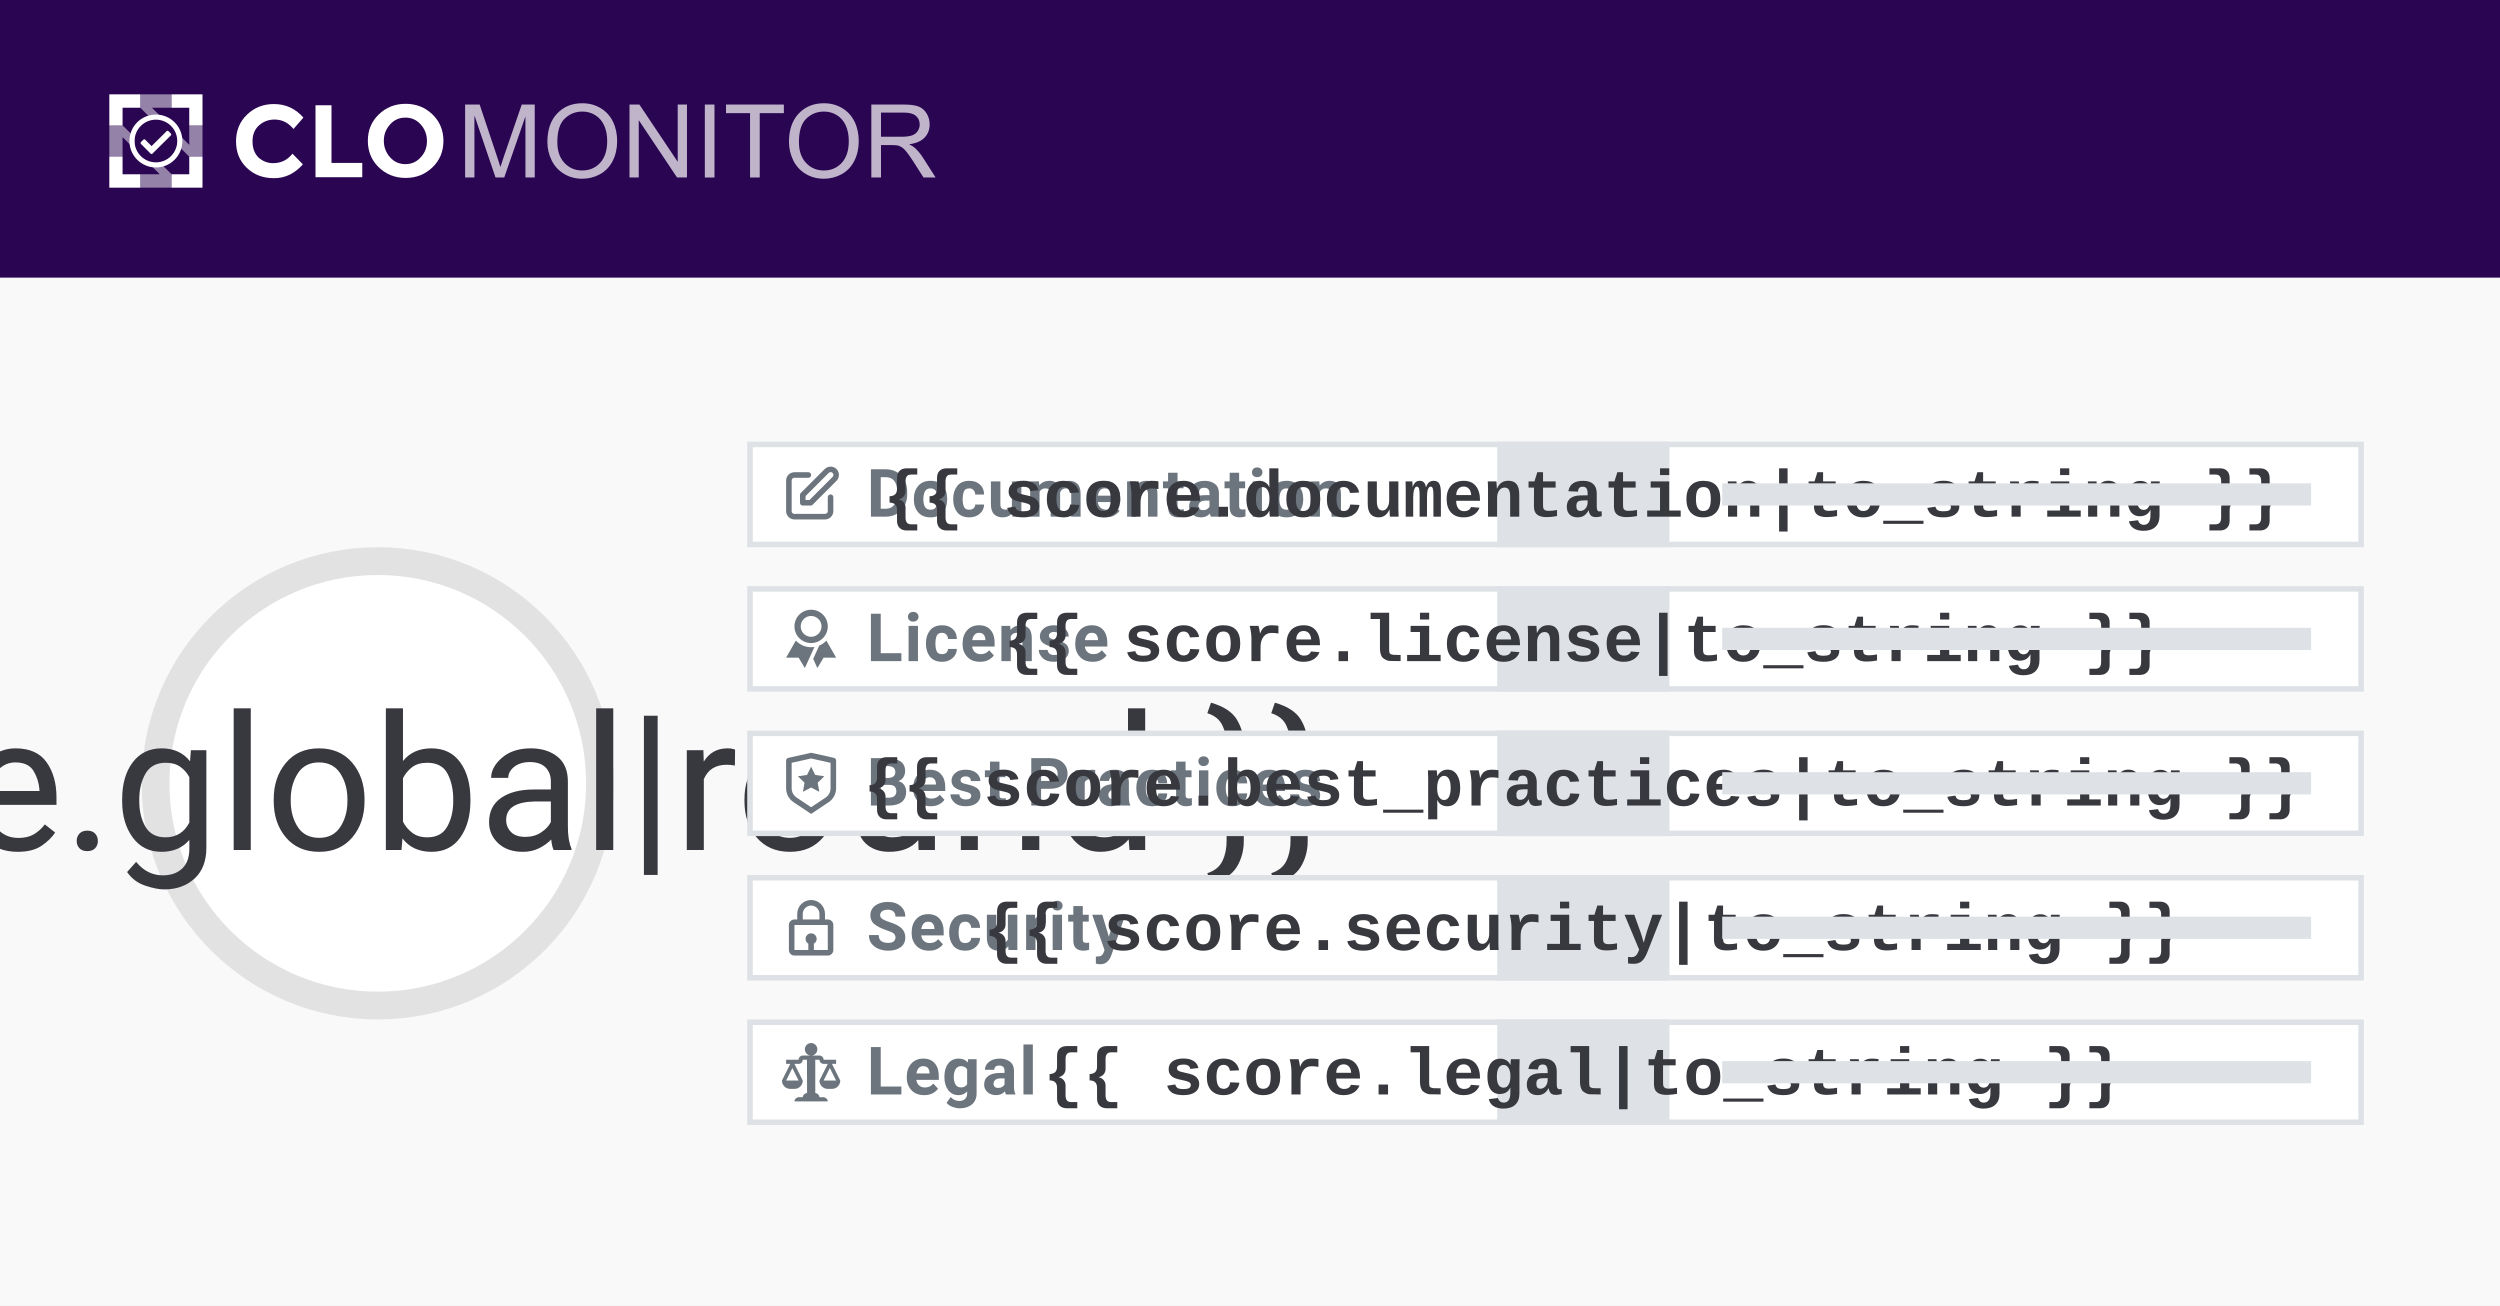
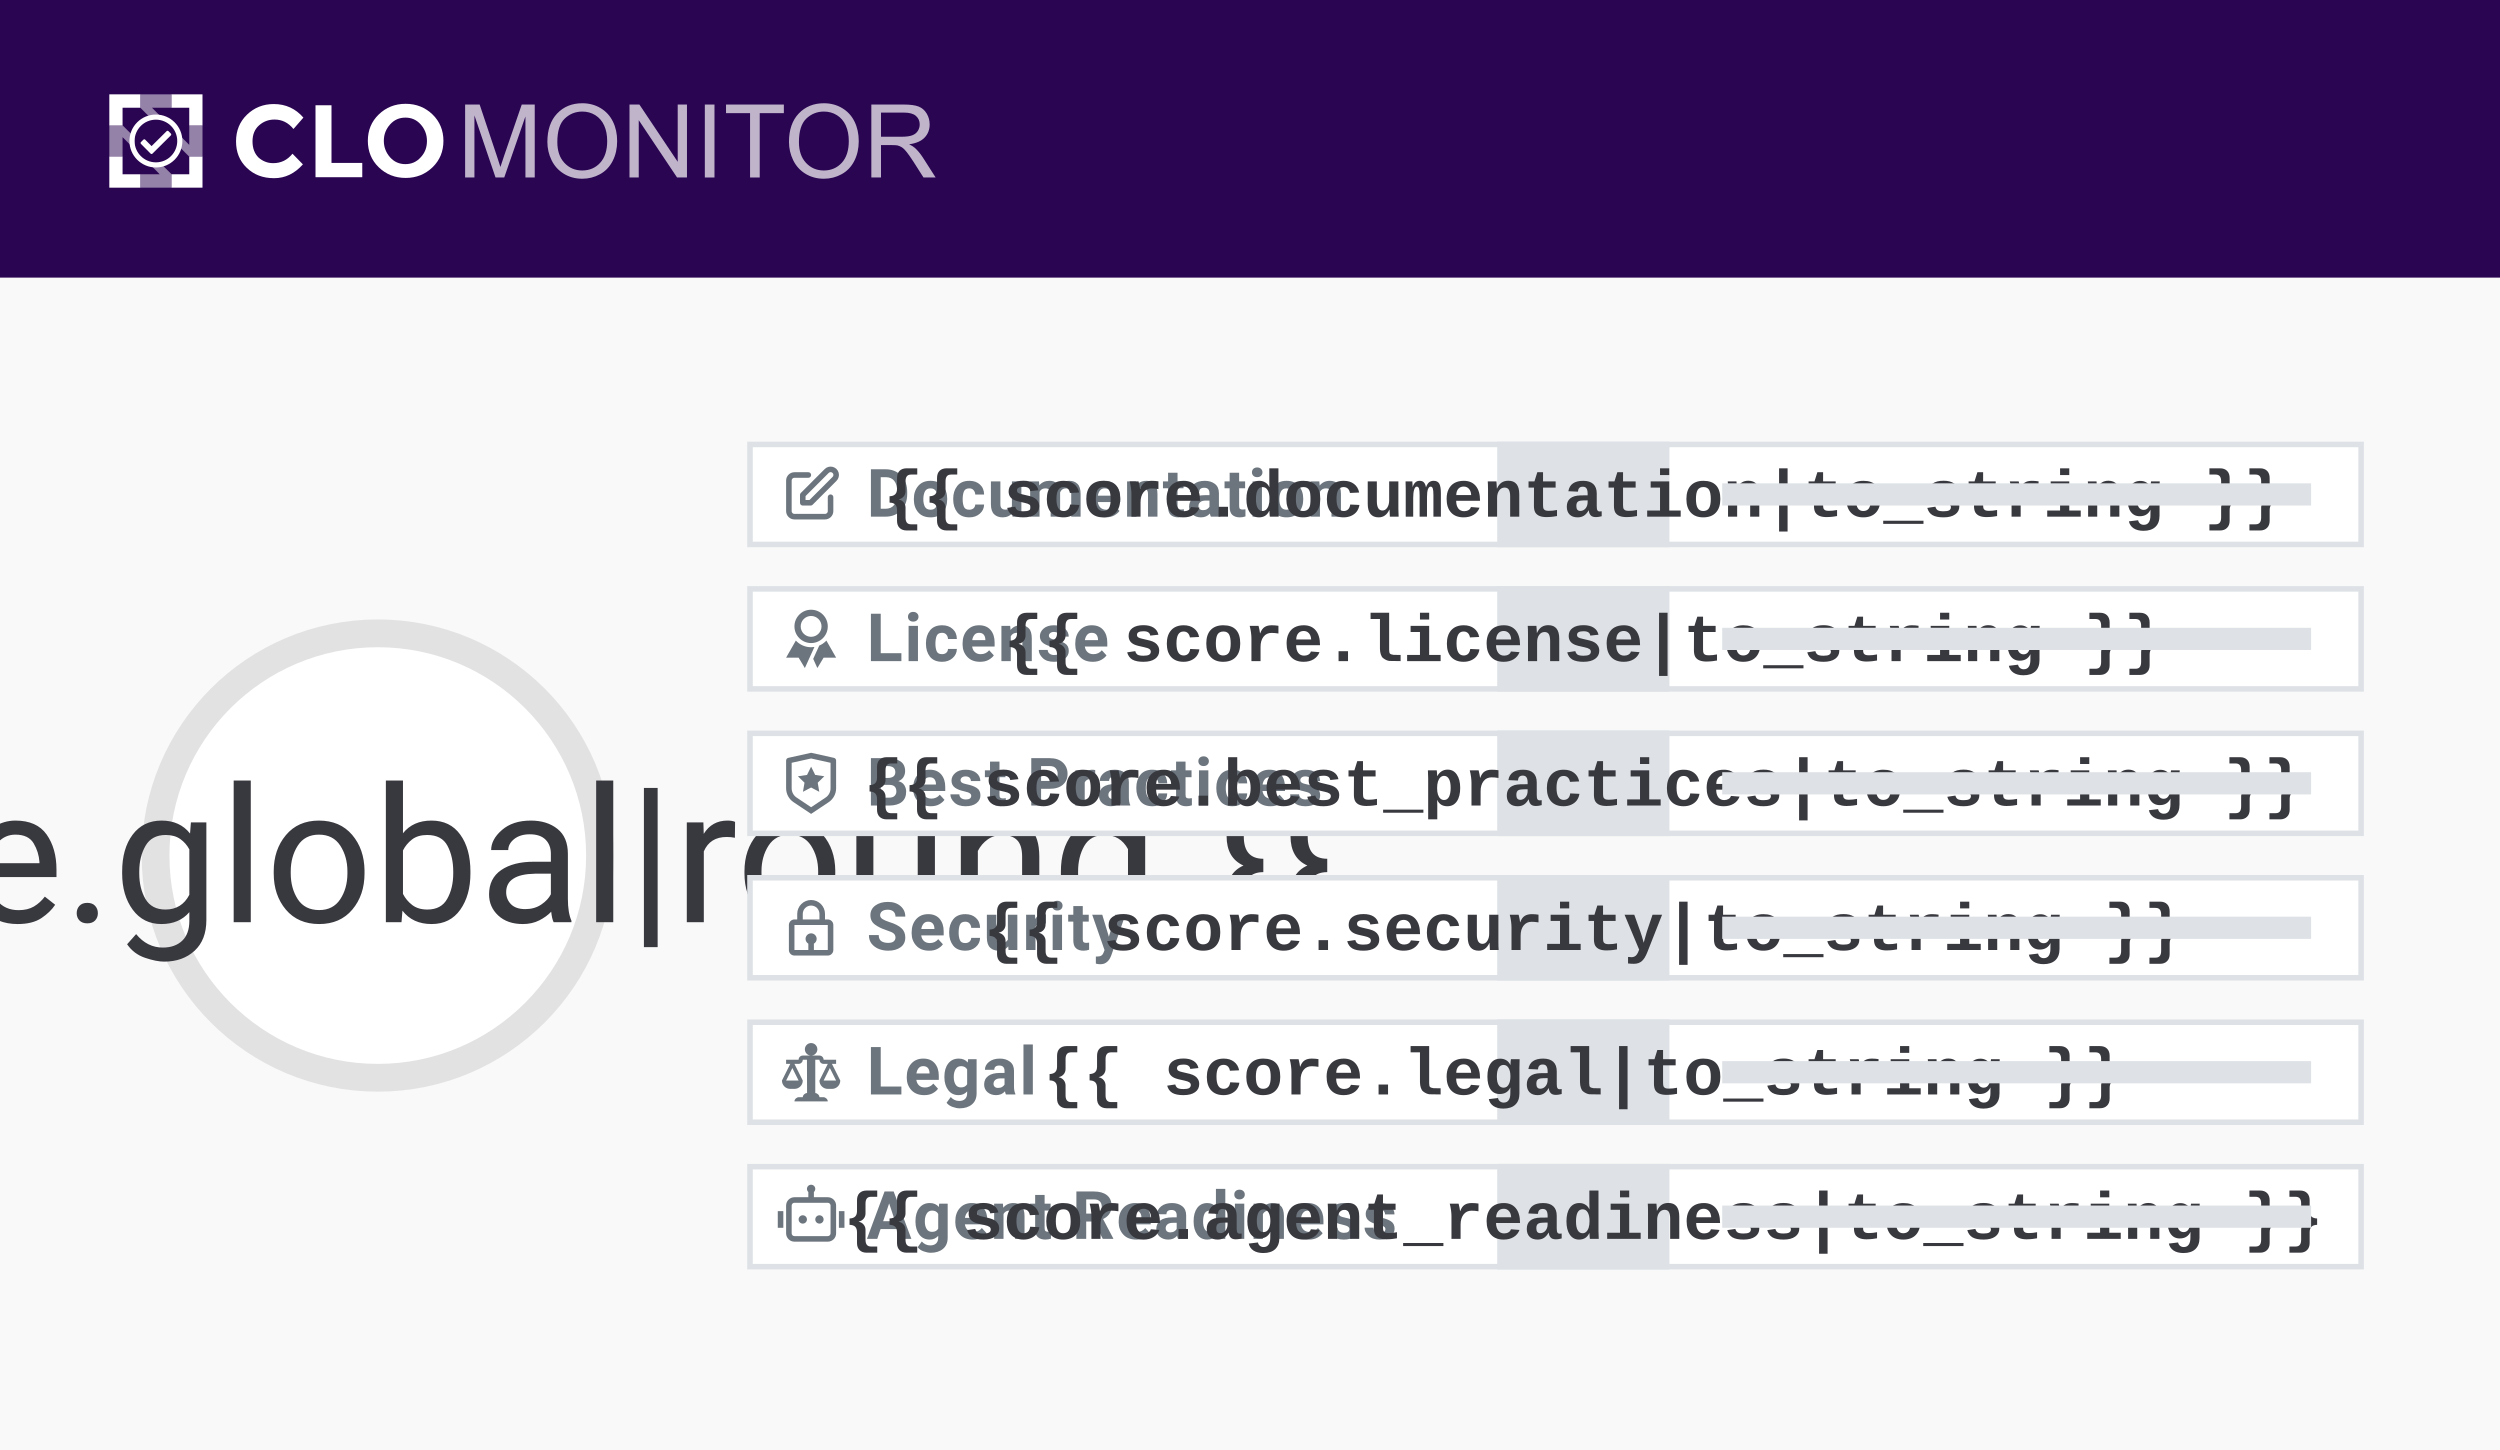
- <svg xmlns="http://www.w3.org/2000/svg" class="{{ theme }}" width="450" height="235" viewBox="0 0 450 235" fill="none">
+ <svg xmlns="http://www.w3.org/2000/svg" class="{{ theme }}" width="450" height="261" viewBox="0 0 450 261" fill="none">
  <style>
    .header {
      fill: #2a0552;
    }

    .dark .header {
      fill: #0f0e11;
    }

    .logo {
      fill: #fff;
    }

    .clo {
      font-family: "Arial", Gadget, sans-serif;
      font-size: 18px;
      font-weight: 600;
    }

    .monitor {
      font-family: "Arial", "Helvetica Neue", Helvetica, sans-serif;
      font-size: 18px;
      font-weight: 300;
    }

    .beta {
      font-family: system-ui, -apple-system, "Segoe UI", Roboto, "Helvetica Neue", Arial, "Noto Sans", "Liberation Sans", sans-serif, "Apple Color Emoji", "Segoe UI Emoji", "Segoe UI Symbol", "Noto Color Emoji";
      font-size: 9px;
      font-weight: 400;
      fill: #fff;
    }

    .bg {
      fill: #f9f9f9;
    }

    .dark .bg {
      fill: #2c2e31;
    }

    .title {
      font-family: system-ui, -apple-system, "Segoe UI", Roboto, "Helvetica Neue", Arial, "Noto Sans", "Liberation Sans", sans-serif, "Apple Color Emoji", "Segoe UI Emoji", "Segoe UI Symbol", "Noto Color Emoji";
      font-size: 12px;
      font-weight: 600;
      letter-spacing: .3px;
      fill: #6c757d;
    }

    .dark .title {
      fill: #a0a0a0;
    }

    .barBg {
      fill: #fff;
      stroke: #dee2e6;
    }

    .dark .barBg {
      fill: #131216;
      stroke: #676869;
    }

    .valueBg {
      fill: #dee2e6;
      stroke: #dee2e6;
    }

    .dark .valueBg {
      fill: #2b2a2e;
      stroke: #676869;
    }

    .value {
      font-family: SFMono-Regular,Menlo,Monaco,Consolas,"Liberation Mono","Courier New",monospace;
      font-size: 12px;
      font-weight: 600;
      fill: #38383f;
    }

    .dark .value {
      fill: #a3a3a6;
    }

    .barWrapper {
      fill: #dee2e6;
    }

    .dark .barWrapper {
      fill: #2b2a2e;
    }

    .bar-a {
      fill: #90be6d;
    }

    .bar-b {
      fill: #f9c74f;
    }

    .bar-c {
      fill: #f8961e;
    }

    .bar-d {
      fill: #f94144;
    }

    .empty-icon {
      stroke: #6c757d;
    }

    .dark .empty-icon {
      stroke: #a0a0a0;
    }

    .icon {
      stroke: #6c757d;
      fill: #6c757d;
    }

    .dark .icon {
      stroke: #a0a0a0;
      fill: #a0a0a0;
    }

    @supports(-moz-appearance: auto) {
      /* Selector detects Firefox */
      .value { font-size:12px; }
    }

    .circle {
      fill: #fff;
      stroke: #e2e2e2;
    }

    .dark .circle {
      fill: #131216;
      stroke: #676869;
    }

    .chart-circle {
      fill: none;
      stroke-dashoffset: 251.42;
    }

    .circle-a {
      stroke: #90be6d;
    }

    .circle-b {
      stroke: #f9c74f;
    }

    .circle-c {
      stroke: #f8961e;
    }

    .circle-d {
      stroke: #f94144;
    }

    .global {
      font-family: system-ui, -apple-system, "Segoe UI", Roboto, "Helvetica Neue", Arial, "Noto Sans", "Liberation Sans", sans-serif, "Apple Color Emoji", "Segoe UI Emoji", "Segoe UI Symbol", "Noto Color Emoji";
      font-size: 34px;
      font-weight: 400;
      fill: #38383f;
    }

    .dark .global {
      fill: #a3a3a6;
    }
  </style>
  <rect x="0" y="0" class="header" height="50" width="450" />
  <g transform="translate(18, 32)">
    <svg y="-19px" viewBox="0 0 580 75" height="25" width="152">
      <g id="layer0">
        <g transform="matrix(1 0 0 1 10 0.108586)">
          <path d="M108.899,52.155C114.39,52.155 118.717,49.991 122.211,45.665L129.367,52.987C123.709,59.31 117.219,62.472 109.564,62.472C101.91,62.472 95.752,60.142 90.76,55.316C85.768,50.491 83.438,44.5 83.438,37.178C83.438,29.856 85.934,23.699 90.927,18.873C95.919,14.047 102.076,11.551 109.398,11.551C117.552,11.551 124.375,14.713 129.7,20.87L122.877,28.691C119.382,24.364 115.056,22.201 109.897,22.201C105.737,22.201 102.242,23.532 99.247,26.195C96.252,28.858 94.754,32.519 94.754,37.178C94.754,41.837 96.085,45.498 98.914,48.327C101.577,50.657 104.905,52.155 108.899,52.155L108.899,52.155Z" fill="#FFFFFF" />
          <path d="M138.02,61.806L138.02,12.383L149.003,12.383L149.003,51.988L170.137,51.988L170.137,61.806L138.02,61.806L138.02,61.806Z" fill="#FFFFFF" />
          <path d="M218.396,54.984C213.403,59.809 207.246,62.306 199.924,62.306C192.602,62.306 186.445,59.809 181.453,54.984C176.461,50.158 173.965,44.001 173.965,36.845C173.965,29.523 176.461,23.532 181.453,18.707C186.445,13.881 192.602,11.385 199.924,11.385C207.246,11.385 213.403,13.881 218.396,18.707C223.388,23.532 225.884,29.69 225.884,36.845C225.884,44.167 223.388,50.158 218.396,54.984L218.396,54.984ZM214.568,36.845C214.568,32.519 213.071,28.691 210.242,25.529C207.413,22.368 203.918,20.87 199.758,20.87C195.598,20.87 192.103,22.368 189.274,25.529C186.445,28.691 184.947,32.352 184.947,36.845C184.947,41.172 186.445,44.999 189.274,48.161C192.103,51.323 195.598,52.82 199.758,52.82C203.918,52.82 207.413,51.323 210.242,48.161C213.237,44.999 214.568,41.338 214.568,36.845L214.568,36.845Z" fill="#FFFFFF" />
        </g>
      </g>
      <g id="layer1">
        <g>
          <path d="M15.5,47.7L6.4,47.7L6.4,69.1L27.7,69.1L27.7,59.9L15.5,59.9L15.5,47.7Z" fill="#FFFFFF" />
          <path d="M61.3,47.8L61.3,59.9L49.1,59.9L49.1,59.8L49.1,69.1L70.4,69.1L70.4,47.7L61.2,47.7L61.3,47.8Z" fill="#FFFFFF" />
          <path d="M6.4,26.4L15.6,26.4L15.5,26.3L15.5,14.2L27.7,14.2L27.7,5L6.4,5L6.4,26.4Z" fill="#FFFFFF" />
          <path d="M49.1,5L49.1,14.2L61.3,14.2L61.3,26.4L70.4,26.4L70.4,5L49.1,5Z" fill="#FFFFFF" />
        </g>
        <g>
          <path d="M42.859,21.359L35.7,14.2L49.1,14.2L49.1,5L27.7,5L27.7,14.2L34.859,21.359L42.859,21.359Z" fill="#FFFFFF" fill-opacity="0.5" />
          <path d="M41.441,52.241L33.441,52.241L39,57.8L41,59.9L27.7,59.9L27.7,69.1L49.1,69.1L49.1,59.8L43,53.8L41.441,52.241Z" fill="#FFFFFF" fill-opacity="0.5" />
          <path d="M61.3,26.4L61.3,39.7L59.2,37.6L53.654,32.054L53.654,40.154L55.1,41.6L61.2,47.7L70.4,47.7L70.4,26.4L61.3,26.4Z" fill="#FFFFFF" fill-opacity="0.5" />
          <path d="M23.674,34.474L15.6,26.4L6.4,26.4L6.4,47.7L15.5,47.7L15.5,34.4L23.674,42.575L23.674,34.474Z" fill="#FFFFFF" fill-opacity="0.5" />
        </g>
      </g>
      <g id="layer2">
        <path d="M38.4,18.875C28.362,18.875 20.225,27.012 20.225,37.05C20.225,47.088 28.362,55.225 38.4,55.225C48.438,55.225 56.575,47.088 56.575,37.05C56.575,27.012 48.438,18.875 38.4,18.875L38.4,18.875ZM38.4,22.392C46.501,22.392 53.057,28.948 53.057,37.05C53.057,45.151 46.502,51.708 38.4,51.708C30.299,51.708 23.742,45.152 23.742,37.05C23.742,28.949 30.298,22.392 38.4,22.392L38.4,22.392ZM48.675,31.939L47.024,30.274C46.682,29.93 46.125,29.927 45.78,30.27L35.421,40.546L31.039,36.128C30.697,35.783 30.14,35.781 29.795,36.123L28.13,37.775C27.785,38.117 27.783,38.673 28.125,39.018L34.778,45.725C35.12,46.07 35.677,46.072 36.022,45.73L48.67,33.183C49.015,32.841 49.017,32.284 48.675,31.939L48.675,31.939Z" fill="#FFFFFF" />
      </g>
      <g id="layer3">
        <g transform="matrix(1 0 0 1 13 0)">
          <path d="M237.78,62.108L237.78,12L247.761,12L259.621,47.479C260.715,50.783 261.512,53.255 262.014,54.896C262.583,53.073 263.472,50.395 264.68,46.864L276.677,12L285.597,12L285.597,62.108L279.206,62.108L279.206,20.169L264.645,62.108L258.664,62.108L244.172,19.451L244.172,62.108L237.78,62.108Z" fill="#FFFFFF" fill-opacity="0.7" />
          <path d="M294.279,37.703C294.279,29.386 296.512,22.875 300.978,18.17C305.445,13.464 311.209,11.112 318.273,11.112C322.899,11.112 327.069,12.217 330.783,14.427C334.497,16.637 337.328,19.719 339.277,23.673C341.225,27.626 342.199,32.109 342.199,37.122C342.199,42.204 341.174,46.75 339.123,50.76C337.072,54.77 334.167,57.807 330.407,59.869C326.647,61.931 322.591,62.962 318.239,62.962C313.522,62.962 309.307,61.823 305.593,59.544C301.878,57.266 299.064,54.155 297.15,50.213C295.236,46.271 294.279,42.101 294.279,37.703L294.279,37.703ZM301.115,37.806C301.115,43.844 302.739,48.601 305.986,52.076C309.233,55.551 313.306,57.288 318.205,57.288C323.195,57.288 327.302,55.534 330.527,52.025C333.751,48.516 335.363,43.537 335.363,37.088C335.363,33.009 334.674,29.449 333.295,26.407C331.917,23.365 329.9,21.007 327.245,19.332C324.591,17.657 321.611,16.82 318.307,16.82C313.613,16.82 309.575,18.432 306.191,21.656C302.807,24.88 301.115,30.264 301.115,37.806L301.115,37.806Z" fill="#FFFFFF" fill-opacity="0.7" />
          <path d="M350.676,62.108L350.676,12L357.477,12L383.796,51.341L383.796,12L390.153,12L390.153,62.108L383.351,62.108L357.033,22.733L357.033,62.108L350.676,62.108Z" fill="#FFFFFF" fill-opacity="0.7" />
          <path d="M402.424,62.108L402.424,12L409.055,12L409.055,62.108L402.424,62.108Z" fill="#FFFFFF" fill-opacity="0.7" />
          <path d="M433.493,62.108L433.493,17.913L416.984,17.913L416.984,12L456.701,12L456.701,17.913L440.124,17.913L440.124,62.108L433.493,62.108Z" fill="#FFFFFF" fill-opacity="0.7" />
          <path d="M460.222,37.703C460.222,29.386 462.455,22.875 466.921,18.17C471.387,13.464 477.152,11.112 484.216,11.112C488.841,11.112 493.011,12.217 496.725,14.427C500.44,16.637 503.271,19.719 505.219,23.673C507.167,27.626 508.141,32.109 508.141,37.122C508.141,42.204 507.116,46.75 505.065,50.76C503.014,54.77 500.109,57.807 496.349,59.869C492.59,61.931 488.534,62.962 484.181,62.962C479.465,62.962 475.249,61.823 471.535,59.544C467.821,57.266 465.007,54.155 463.093,50.213C461.179,46.271 460.222,42.101 460.222,37.703L460.222,37.703ZM467.057,37.806C467.057,43.844 468.681,48.601 471.928,52.076C475.175,55.551 479.248,57.288 484.147,57.288C489.138,57.288 493.245,55.534 496.469,52.025C499.693,48.516 501.305,43.537 501.305,37.088C501.305,33.009 500.616,29.449 499.238,26.407C497.859,23.365 495.842,21.007 493.188,19.332C490.533,17.657 487.554,16.82 484.25,16.82C479.556,16.82 475.517,18.432 472.133,21.656C468.749,24.88 467.057,30.264 467.057,37.806L467.057,37.806Z" fill="#FFFFFF" fill-opacity="0.7" />
          <path d="M516.789,62.108L516.789,12L539.006,12C543.472,12 546.867,12.45 549.191,13.35C551.515,14.251 553.373,15.84 554.763,18.119C556.153,20.397 556.847,22.915 556.847,25.672C556.847,29.227 555.697,32.223 553.395,34.661C551.094,37.1 547.539,38.649 542.731,39.31C544.486,40.153 545.819,40.985 546.73,41.805C548.667,43.582 550.501,45.804 552.233,48.47L560.949,62.108L552.609,62.108L545.978,51.683C544.042,48.675 542.446,46.374 541.193,44.779C539.94,43.184 538.818,42.067 537.826,41.429C536.835,40.791 535.827,40.347 534.802,40.096C534.05,39.937 532.819,39.857 531.11,39.857L523.42,39.857L523.42,62.108L516.789,62.108ZM523.42,34.115L537.673,34.115C540.703,34.115 543.073,33.801 544.782,33.175C546.491,32.548 547.79,31.545 548.679,30.167C549.567,28.788 550.012,27.29 550.012,25.672C550.012,23.302 549.151,21.354 547.431,19.828C545.711,18.301 542.993,17.537 539.279,17.537L523.42,17.537L523.42,34.115Z" fill="#FFFFFF" fill-opacity="0.7" />
        </g>
      </g>
    </svg>
  </g>
-   <rect x="0" y="50" class="bg" height="185" width="450" />
-   <g transform="translate(23, 96)">
+   <rect x="0" y="50" class="bg" height="211" width="450" />
+   <g transform="translate(23, 109)">
    <g>
      <circle class="circle" cx="45" cy="45" r="40" stroke-width="5" />
      <circle class="chart-circle circle-{{ score.global|rating }}" cx="45" cy="45" r="40" stroke-width="5" stroke-dasharray="{{ score.global|stroke }}" transform="rotate(-90 45 45)" />
    </g>
    <g class="global">
      <text x="45" y="57" text-anchor="middle" color="#38383f">{{ score.global|round }}</text>
    </g>
  </g>
  <g transform="translate(135, 80)">
    <g>
      <rect x="0" y="0" class="barBg" height="18" width="290" stroke-opacity="1" />
      <g class="title" transform="translate(5, 0)">
        <svg y="3" class="empty-icon" fill="none" stroke-width="0" viewBox="0 0 24 24" height="1em" width="1em">
          <path stroke-linecap="round" stroke-linejoin="round" stroke-width="2" d="M11 5H6a2 2 0 00-2 2v11a2 2 0 002 2h11a2 2 0 002-2v-5m-1.414-9.414a2 2 0 112.828 2.828L11.828 15H9v-2.828l8.586-8.586z" />
        </svg>
        <text x="16" y="13">Documentation</text>
      </g>
      <rect x="135" y="0" class="valueBg" height="18" width="30" stroke-opacity="1" />
      <g class="value">
        <text x="150" y="13" text-anchor="middle">{{ score.documentation|to_string }}</text>
      </g>
      <g transform="translate(175, 7)">
        <rect x="0" y="0" height="4" width="106" class="barWrapper" />
        <rect x="0" y="0" height="4" width="{{ score.documentation|rs_section_score_width }}" class="bar-{{ score.documentation|rating_opt }}" />
      </g>
    </g>
  </g>
  <g transform="translate(135, 106)">
    <g>
      <rect x="0" y="0" class="barBg" height="18" width="290" stroke-opacity="1" />
      <g class="title" transform="translate(5, 0)">
        <svg y="3" class="icon" stroke-width="0" viewBox="0 0 512 512" height="1em" width="1em">
          <path d="M256 32c-70.7 0-128 57.3-128 128s57.3 128 128 128 128-57.3 128-128S326.7 32 256 32zm0 208c-44.2 0-80-35.8-80-80s35.8-80 80-80 80 35.8 80 80-35.8 80-80 80zM193.7 307.4c-19.1-8.1-36.2-19.6-50.8-34.3-1.4-1.4-2.8-2.8-4.1-4.3L64 400h96l48 80 48-105.8 25.5-56.2c-8.4 1.3-16.9 2-25.5 2-21.6 0-42.5-4.2-62.3-12.6zM373.3 268.9c-1.3 1.4-2.7 2.9-4.1 4.3-14.6 14.6-31.7 26.2-50.7 34.2L294 361.2l-21.9 48.4L304 480l48-80h96l-74.7-131.1z" />
        </svg>
        <text x="16" y="13">License</text>
      </g>
      <rect x="135" y="0" class="valueBg" height="18" width="30" stroke-opacity="1" />
      <g class="value">
        <text x="150" y="13" text-anchor="middle">{{ score.license|to_string }}</text>
      </g>
      <g transform="translate(175, 7)">
        <rect x="0" y="0" height="4" width="106" class="barWrapper" />
        <rect x="0" y="0" height="4" width="{{ score.license|rs_section_score_width }}" class="bar-{{ score.license|rating_opt }}" />
      </g>
    </g>
  </g>
  <g transform="translate(135, 132)">
    <g>
      <rect x="0" y="0" class="barBg" height="18" width="290" stroke-opacity="1" />
      <g class="title" transform="translate(5, 0)">
        <svg y="3" class="icon" stroke-width="0" viewBox="0 0 24 24" height="1em" width="1em">
          <g>
            <path fill="none" d="M0 0h24v24H0z" />
            <path d="M5 4.604v9.185a4 4 0 0 0 1.781 3.328L12 20.597l5.219-3.48A4 4 0 0 0 19 13.79V4.604L12 3.05 5 4.604zM3.783 2.826L12 1l8.217 1.826a1 1 0 0 1 .783.976v9.987a6 6 0 0 1-2.672 4.992L12 23l-6.328-4.219A6 6 0 0 1 3 13.79V3.802a1 1 0 0 1 .783-.976zM12 13.5l-2.939 1.545.561-3.272-2.377-2.318 3.286-.478L12 6l1.47 2.977 3.285.478-2.377 2.318.56 3.272L12 13.5z" />
          </g>
        </svg>
        <text x="16" y="13">Best Practices</text>
      </g>
      <rect x="135" y="0" class="valueBg" height="18" width="30" stroke-opacity="1" />
      <g class="value">
        <text x="150" y="13" text-anchor="middle">{{ score.best_practices|to_string }}</text>
      </g>
      <g transform="translate(175, 7)">
        <rect x="0" y="0" height="4" width="106" class="barWrapper" />
        <rect x="0" y="0" height="4" width="{{ score.best_practices|rs_section_score_width }}" class="bar-{{ score.best_practices|rating_opt }}" />
      </g>
    </g>
  </g>
  <g transform="translate(135, 158)">
    <g>
      <rect x="0" y="0" class="barBg" height="18" width="290" stroke-opacity="1" />
      <g class="title" transform="translate(5, 0)">
        <svg y="3" class="icon" stroke-width="0" viewBox="0 0 24 24" height="1em" width="1em">
          <path d="M12 2C9.243 2 7 4.243 7 7v2H6c-1.103 0-2 .897-2 2v9c0 1.103.897 2 2 2h12c1.103 0 2-.897 2-2v-9c0-1.103-.897-2-2-2h-1V7c0-2.757-2.243-5-5-5zM9 7c0-1.654 1.346-3 3-3s3 1.346 3 3v2H9V7zm9.002 13H13v-2.278c.595-.347 1-.985 1-1.722 0-1.103-.897-2-2-2s-2 .897-2 2c0 .736.405 1.375 1 1.722V20H6v-9h12l.002 9z" />
        </svg>
        <text x="16" y="13">Security</text>
      </g>
      <rect x="135" y="0" class="valueBg" height="18" width="30" stroke-opacity="1" />
      <g class="value">
        <text x="150" y="13" text-anchor="middle">{{ score.security|to_string }}</text>
      </g>
      <g transform="translate(175, 7)">
        <rect x="0" y="0" height="4" width="106" class="barWrapper" />
        <rect x="0" y="0" height="4" width="{{ score.security|rs_section_score_width }}" class="bar-{{ score.security|rating_opt }}" />
      </g>
    </g>
  </g>
  <g transform="translate(135, 184)">
    <g>
      <rect x="0" y="0" class="barBg" height="18" width="290" stroke-opacity="1" />
      <g class="title" transform="translate(5, 0)">
        <svg y="3" class="icon" stroke-width="0" viewBox="0 0 14 16" height="1em" width="1em">
          <path fill-rule="evenodd" d="M7 4c-.83 0-1.5-.67-1.5-1.5S6.17 1 7 1s1.5.67 1.5 1.5S7.83 4 7 4zm7 6c0 1.11-.89 2-2 2h-1c-1.11 0-2-.89-2-2l2-4h-1c-.55 0-1-.45-1-1H8v8c.42 0 1 .45 1 1h1c.42 0 1 .45 1 1H3c0-.55.58-1 1-1h1c0-.55.58-1 1-1h.03L6 5H5c0 .55-.45 1-1 1H3l2 4c0 1.11-.89 2-2 2H2c-1.11 0-2-.89-2-2l2-4H1V5h3c0-.55.45-1 1-1h4c.55 0 1 .45 1 1h3v1h-1l2 4zM2.5 7L1 10h3L2.5 7zM13 10l-1.5-3-1.5 3h3z" />
        </svg>
        <text x="16" y="13">Legal</text>
      </g>
      <rect x="135" y="0" class="valueBg" height="18" width="30" stroke-opacity="1" />
      <g class="value">
        <text x="150" y="13" text-anchor="middle">{{ score.legal|to_string }}</text>
      </g>
      <g transform="translate(175, 7)">
        <rect x="0" y="0" height="4" width="106" class="barWrapper" />
        <rect x="0" y="0" height="4" width="{{ score.legal|rs_section_score_width }}" class="bar-{{ score.legal|rating_opt }}" />
      </g>
    </g>
  </g>
+   <g transform="translate(135, 210)">
+     <g>
+       <rect x="0" y="0" class="barBg" height="18" width="290" stroke-opacity="1" />
+       <g class="title" transform="translate(5, 0)">
+         <svg y="3" class="icon" stroke-width="0" viewBox="0 0 24 24" height="1em" width="1em">
+           <path d="M13.5 2C13.5 2.444 13.307 2.843 13 3.118V5H18C19.657 5 21 6.343 21 8V18C21 19.657 19.657 21 18 21H6C4.343 21 3 19.657 3 18V8C3 6.343 4.343 5 6 5H11V3.118C10.693 2.843 10.5 2.444 10.5 2C10.5 1.172 11.172 0.5 12 0.5C12.828 0.5 13.5 1.172 13.5 2ZM6 7C5.448 7 5 7.448 5 8V18C5 18.552 5.448 19 6 19H18C18.552 19 19 18.552 19 18V8C19 7.448 18.552 7 18 7H13H11H6ZM2 10H0V16H2V10ZM22 10H24V16H22V10ZM9 14.5C9.828 14.5 10.5 13.828 10.5 13C10.5 12.172 9.828 11.5 9 11.5C8.172 11.5 7.5 12.172 7.5 13C7.5 13.828 8.172 14.5 9 14.5ZM15 14.5C15.828 14.5 16.5 13.828 16.5 13C16.5 12.172 15.828 11.5 15 11.5C14.172 11.5 13.5 12.172 13.5 13C13.5 13.828 14.172 14.5 15 14.5Z" />
+         </svg>
+         <text x="16" y="13">Agent Readiness</text>
+       </g>
+       <rect x="135" y="0" class="valueBg" height="18" width="30" stroke-opacity="1" />
+       <g class="value">
+         <text x="150" y="13" text-anchor="middle">{{ score.agent_readiness|to_string }}</text>
+       </g>
+       <g transform="translate(175, 7)">
+         <rect x="0" y="0" height="4" width="106" class="barWrapper" />
+         <rect x="0" y="0" height="4" width="{{ score.agent_readiness|rs_section_score_width }}" class="bar-{{ score.agent_readiness|rating_opt }}" />
+       </g>
+     </g>
+   </g>
</svg>
